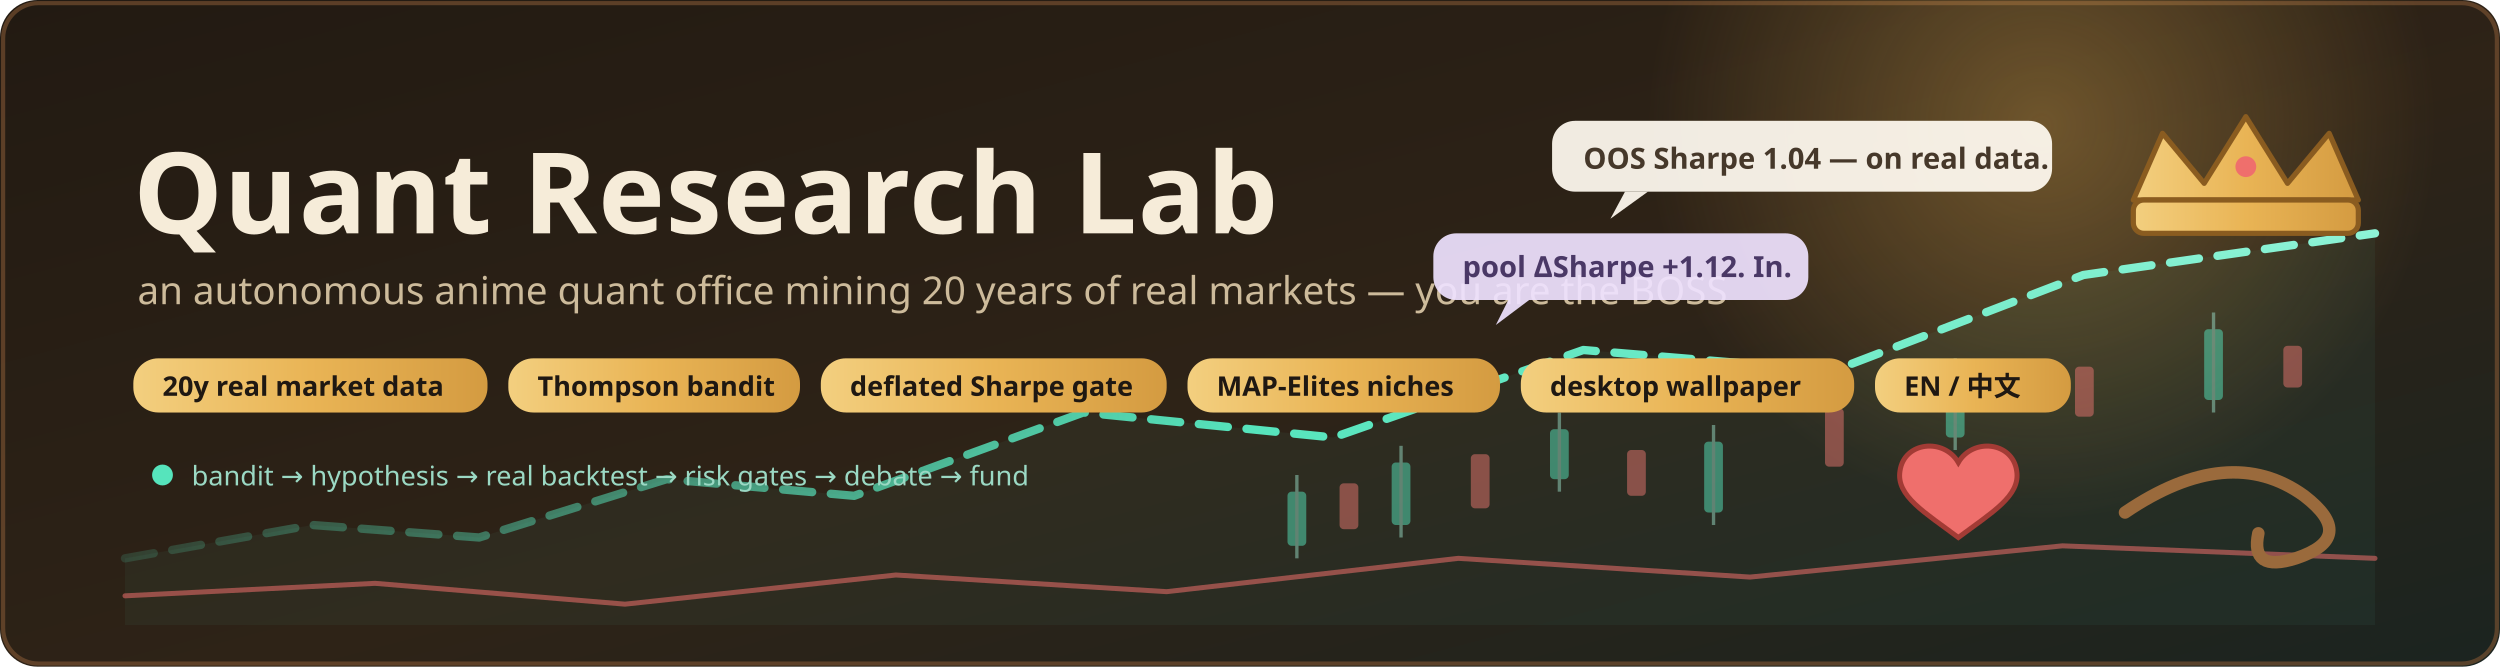
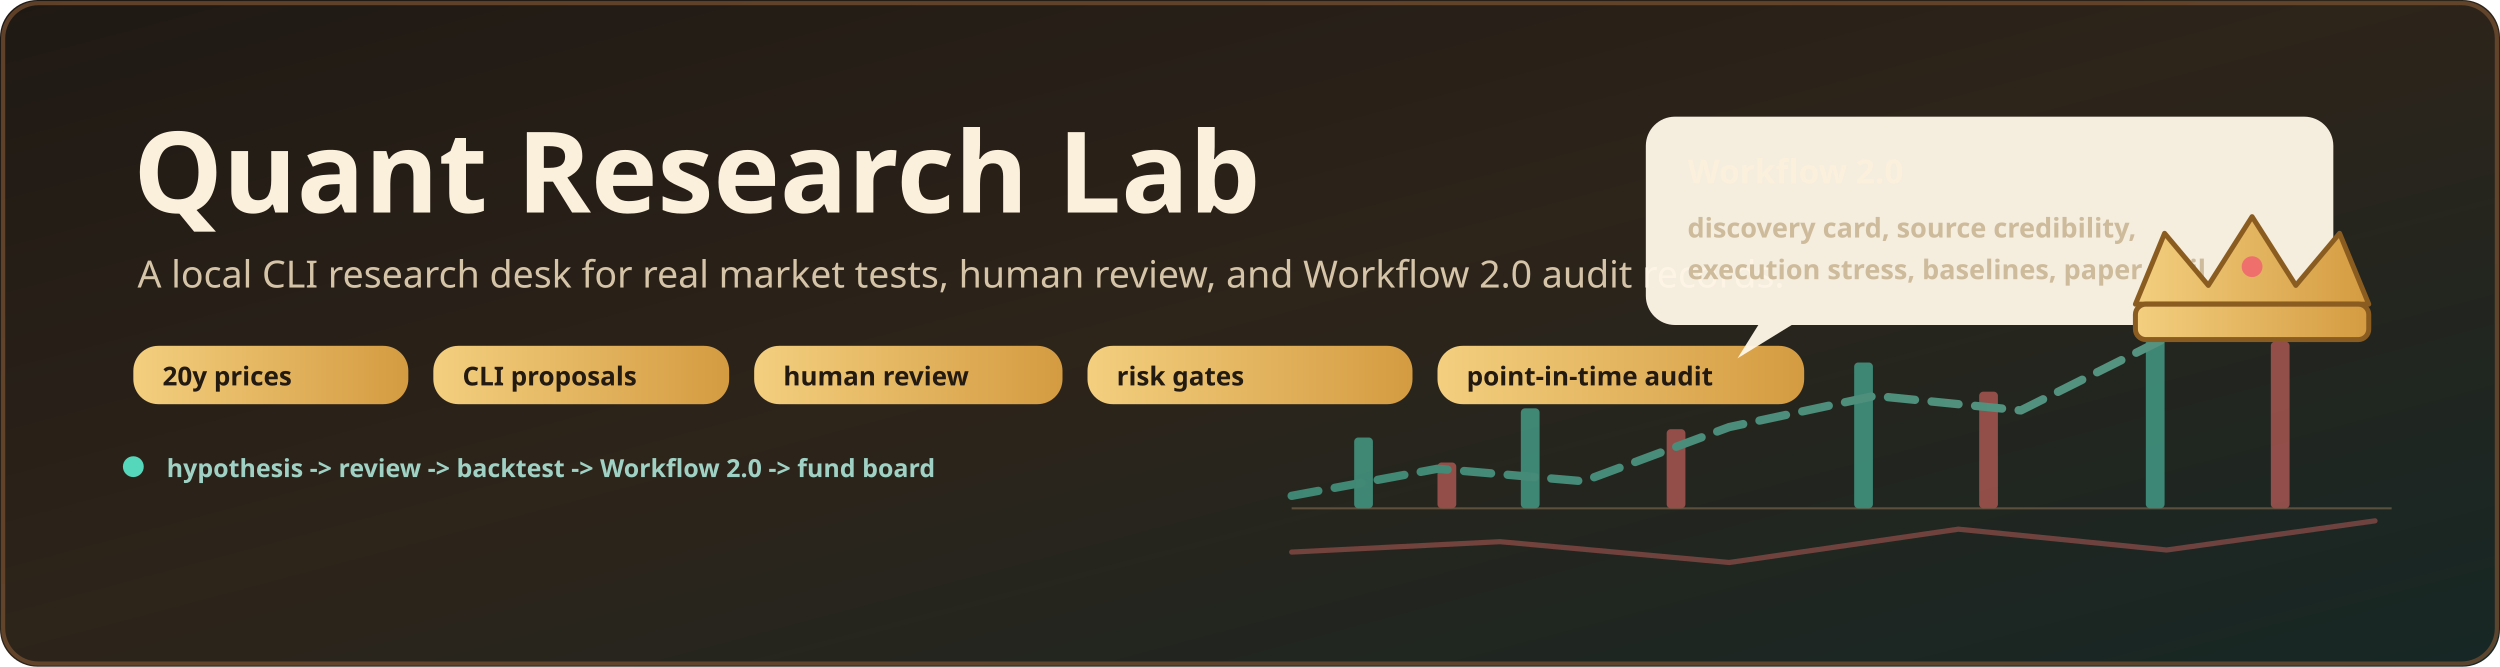
<svg xmlns="http://www.w3.org/2000/svg" width="1200" height="320" viewBox="0 0 1200 320" role="img" aria-label="Quant Research Lab banner">
  <defs>
    <linearGradient id="bg" x1="0" y1="0" x2="1" y2="1">
-       <stop offset="0" stop-color="#221a12" />
-       <stop offset="0.55" stop-color="#2e2317" />
-       <stop offset="1" stop-color="#1b2420" />
+       <stop offset="0" stop-color="#1f1914" />
+       <stop offset="0.48" stop-color="#2d241a" />
+       <stop offset="1" stop-color="#162725" />
    </linearGradient>
    <linearGradient id="gold" x1="0" y1="0" x2="1" y2="0">
      <stop offset="0" stop-color="#f3cf7f" />
-       <stop offset="0.5" stop-color="#e9b455" />
      <stop offset="1" stop-color="#d49b41" />
    </linearGradient>
-     <linearGradient id="curve" x1="0" y1="0" x2="1" y2="0">
-       <stop offset="0" stop-color="#56e4bc" stop-opacity="0.15" />
-       <stop offset="0.5" stop-color="#56e4bc" />
-       <stop offset="1" stop-color="#8ff3d6" />
+     <linearGradient id="teal" x1="0" y1="0" x2="1" y2="0">
+       <stop offset="0" stop-color="#54d7bb" />
+       <stop offset="1" stop-color="#87f2d4" />
    </linearGradient>
-     <radialGradient id="glow" cx="0.5" cy="0.5" r="0.5">
-       <stop offset="0" stop-color="#e9b455" stop-opacity="0.35" />
-       <stop offset="1" stop-color="#e9b455" stop-opacity="0" />
-     </radialGradient>
    <style>
-       .title { font: 800 54px 'Segoe UI', system-ui, sans-serif; fill: #f6ecd9; letter-spacing: 0.5px; }
-       .sub { font: 500 18.5px 'Segoe UI', system-ui, sans-serif; fill: #cdbb9b; }
-       .chip { font: 700 13px 'Segoe UI', system-ui, sans-serif; fill: #1f1812; }
-       .tick { animation: dashmove 6s linear infinite; }
-       @keyframes dashmove { to { stroke-dashoffset: -240; } }
-       .pulse { animation: pulse 2.4s ease-in-out infinite; transform-origin: center; transform-box: fill-box; }
-       @keyframes pulse { 0%,100% { opacity: 0.55; transform: scale(1);} 50% { opacity: 1; transform: scale(1.12);} }
-       .floaty { animation: floaty 4.2s ease-in-out infinite; }
-       @keyframes floaty { 0%,100% { transform: translateY(0);} 50% { transform: translateY(-7px);} }
-       .floaty2 { animation: floaty 4.2s ease-in-out 1.6s infinite; }
+       .title { font: 800 54px 'Segoe UI', system-ui, sans-serif; fill: #fbf0dc; letter-spacing: 0; }
+       .sub { font: 500 18px 'Segoe UI', system-ui, sans-serif; fill: #d5c4a8; }
+       .chipText { font: 750 12.5px 'Segoe UI', system-ui, sans-serif; fill: #231a12; }
+       .tiny { font: 650 12px 'Segoe UI', system-ui, sans-serif; fill: #9fd2c4; }
+       .panelTitle { font: 800 16px 'Segoe UI', system-ui, sans-serif; fill: #fbf0dc; }
+       .panelText { font: 600 13px 'Segoe UI', system-ui, sans-serif; fill: #cdbb9b; }
+       .curve { animation: dash 5.4s linear infinite; }
+       @keyframes dash { to { stroke-dashoffset: -180; } }
+       .blink { animation: blink 2.8s ease-in-out infinite; }
+       @keyframes blink { 0%,100% { opacity: 0.45; } 50% { opacity: 1; } }
    </style>
  </defs>
  <rect width="1200" height="320" rx="18" fill="url(#bg)" />
-   <rect x="1.5" y="1.5" width="1197" height="317" rx="17" fill="none" stroke="#7a5232" stroke-opacity="0.65" stroke-width="2" />
-   <circle cx="980" cy="60" r="190" fill="url(#glow)" />
-   <g opacity="0.5">
-     <g fill="#56e4bc">
-       <rect x="618" y="236" width="9" height="26" rx="2" />
-       <rect x="668" y="222" width="9" height="30" rx="2" />
-       <rect x="744" y="206" width="9" height="24" rx="2" />
-       <rect x="818" y="212" width="9" height="34" rx="2" />
-       <rect x="934" y="180" width="9" height="30" rx="2" />
-       <rect x="1058" y="158" width="9" height="34" rx="2" />
+   <rect x="1.5" y="1.5" width="1197" height="317" rx="17" fill="none" stroke="#7a5232" stroke-opacity="0.7" stroke-width="2" />
+   <text x="64" y="102" class="title">Quant Research Lab</text>
+   <text x="66" y="138" class="sub">A local CLI research desk for real market tests, human review, and Workflow 2.0 audit records.</text>
+   <g>
+     <rect x="64" y="166" rx="12" width="132" height="28" fill="url(#gold)" />
+     <text x="78" y="185" class="chipText">20y prices</text>
+     <rect x="208" y="166" rx="12" width="142" height="28" fill="url(#gold)" />
+     <text x="222" y="185" class="chipText">CLI proposals</text>
+     <rect x="362" y="166" rx="12" width="148" height="28" fill="url(#gold)" />
+     <text x="376" y="185" class="chipText">human review</text>
+     <rect x="522" y="166" rx="12" width="156" height="28" fill="url(#gold)" />
+     <text x="536" y="185" class="chipText">risk gates</text>
+     <rect x="690" y="166" rx="12" width="176" height="28" fill="url(#gold)" />
+     <text x="704" y="185" class="chipText">point-in-time audit</text>
+   </g>
+   <g transform="translate(64 224)">
+     <circle cx="0" cy="0" r="5" fill="#54d7bb" class="blink" />
+     <text x="16" y="5" class="tiny">hypothesis -&gt; review -&gt; backtest -&gt; Workflow 2.0 -&gt; fund board</text>
+   </g>
+   <g opacity="0.55">
+     <line x1="620" y1="244" x2="1148" y2="244" stroke="#8d7355" stroke-width="1" />
+     <g fill="#54d7bb">
+       <rect x="650" y="210" width="9" height="34" rx="2" />
+       <rect x="730" y="196" width="9" height="48" rx="2" />
+       <rect x="890" y="174" width="9" height="70" rx="2" />
+       <rect x="1030" y="150" width="9" height="94" rx="2" />
    </g>
    <g fill="#ef6f6c">
-       <rect x="643" y="232" width="9" height="22" rx="2" />
-       <rect x="706" y="218" width="9" height="26" rx="2" />
-       <rect x="781" y="216" width="9" height="22" rx="2" />
-       <rect x="876" y="196" width="9" height="28" rx="2" />
-       <rect x="996" y="176" width="9" height="24" rx="2" />
-       <rect x="1096" y="166" width="9" height="20" rx="2" />
+       <rect x="690" y="222" width="9" height="22" rx="2" />
+       <rect x="800" y="206" width="9" height="38" rx="2" />
+       <rect x="950" y="188" width="9" height="56" rx="2" />
+       <rect x="1090" y="164" width="9" height="80" rx="2" />
    </g>
-     <g stroke="#9bd9c4" stroke-width="1.6">
-       <line x1="622.5" y1="228" x2="622.5" y2="268" />
-       <line x1="672.5" y1="214" x2="672.5" y2="258" />
-       <line x1="748.5" y1="198" x2="748.5" y2="236" />
-       <line x1="822.5" y1="204" x2="822.5" y2="252" />
-       <line x1="938.5" y1="172" x2="938.5" y2="216" />
-       <line x1="1062.5" y1="150" x2="1062.5" y2="198" />
-     </g>
+     <path d="M 620 238 L 690 225 L 760 231 L 830 205 L 900 190 L 970 197 L 1040 162 L 1128 134" fill="none" stroke="url(#teal)" stroke-width="4" stroke-linecap="round" stroke-linejoin="round" stroke-dasharray="13 8" class="curve" />
+     <path d="M 620 265 L 720 260 L 830 270 L 940 254 L 1040 264 L 1140 250" fill="none" stroke="#ef6f6c" stroke-width="2.5" stroke-linecap="round" opacity="0.7" />
  </g>
-   <path d="M 60 268 L 150 252 L 230 258 L 320 230 L 410 238 L 520 198 L 640 210 L 760 168 L 880 178 L 1000 132 L 1140 112" fill="none" stroke="url(#curve)" stroke-width="4" stroke-linecap="round" stroke-linejoin="round" class="tick" stroke-dasharray="14 9" />
-   <path d="M 60 268 L 150 252 L 230 258 L 320 230 L 410 238 L 520 198 L 640 210 L 760 168 L 880 178 L 1000 132 L 1140 112 L 1140 300 L 60 300 Z" fill="#56e4bc" opacity="0.05" />
-   <path d="M 60 286 L 180 280 L 300 290 L 430 276 L 560 284 L 700 268 L 840 277 L 990 262 L 1140 268" fill="none" stroke="#ef6f6c" stroke-width="2.4" opacity="0.55" stroke-linecap="round" />
-   <text x="64" y="112" class="title">Quant Research Lab</text>
-   <text x="66" y="146" class="sub">an autonomous anime quant office mining 20 years of real markets — you are the BOSS</text>
-   <g font-family="'Segoe UI', system-ui, sans-serif">
-     <rect x="64" y="172" rx="12" width="170" height="26" fill="url(#gold)" />
-     <text x="78" y="190" class="chip">20y real market data</text>
-     <rect x="244" y="172" rx="12" width="140" height="26" fill="url(#gold)" />
-     <text x="258" y="190" class="chip">Thompson bandit</text>
-     <rect x="394" y="172" rx="12" width="166" height="26" fill="url(#gold)" />
-     <text x="408" y="190" class="chip">deflated Sharpe gate</text>
-     <rect x="570" y="172" rx="12" width="150" height="26" fill="url(#gold)" />
-     <text x="584" y="190" class="chip">MAP-Elites niches</text>
-     <rect x="730" y="172" rx="12" width="160" height="26" fill="url(#gold)" />
-     <text x="744" y="190" class="chip">desktop wallpaper</text>
-     <rect x="900" y="172" rx="12" width="94" height="26" fill="url(#gold)" />
-     <text x="914" y="190" class="chip">EN / 中文</text>
+   <g transform="translate(790 56)">
+     <rect x="0" y="0" width="330" height="100" rx="14" fill="#fff7e8" opacity="0.95" />
+     <path d="M 54 100 L 44 116 L 70 100 Z" fill="#fff7e8" opacity="0.95" />
+     <text x="20" y="32" class="panelTitle" fill="#3b2b1b">Workflow 2.0</text>
+     <text x="20" y="58" class="panelText" fill="#5c4933">discovery card, source credibility,</text>
+     <text x="20" y="78" class="panelText" fill="#5c4933">execution stress, baselines, paper trail</text>
  </g>
-   <g class="floaty">
-     <path d="M 1024 96 L 1038 64 L 1058 88 L 1078 56 L 1098 88 L 1118 64 L 1132 96 Z" fill="url(#gold)" stroke="#8a5c20" stroke-width="2.5" stroke-linejoin="round" />
-     <rect x="1024" y="96" width="108" height="16" rx="5" fill="url(#gold)" stroke="#8a5c20" stroke-width="2.5" />
-     <circle cx="1078" cy="80" r="5" fill="#ef6f6c" />
-   </g>
-   <g class="floaty2">
-     <path d="M 940 222 c -7 -12 -26 -10 -28 4 c -2 12 12 20 28 32 c 16 -12 30 -20 28 -32 c -2 -14 -21 -16 -28 -4 Z" fill="#ef6f6c" stroke="#a33b35" stroke-width="2.4" />
-   </g>
-   <path d="M 1020 246 q 50 -34 86 -8 q 26 20 -4 30 q -22 7 -18 -12" fill="none" stroke="#9a6a3c" stroke-width="6" stroke-linecap="round" class="floaty" />
-   <g class="pulse">
-     <rect x="745" y="58" rx="11" width="240" height="34" fill="#fffaf0" opacity="0.93" />
-     <path d="M 780 92 l -7 13 l 18 -13 Z" fill="#fffaf0" opacity="0.93" />
-     <text x="760" y="81" font-family="'Segoe UI', system-ui, sans-serif" font-size="14" font-weight="700" fill="#46382a">OOS Sharpe 1.04 — on real data.</text>
-   </g>
-   <g class="pulse" style="animation-delay: 1.2s">
-     <rect x="688" y="112" rx="11" width="180" height="32" fill="#efe2ff" opacity="0.92" />
-     <path d="M 724 144 l -6 12 l 16 -12 Z" fill="#efe2ff" opacity="0.92" />
-     <text x="702" y="133" font-family="'Segoe UI', system-ui, sans-serif" font-size="14" font-weight="700" fill="#4a3866">pool ΔSharpe +1.12. In.</text>
-   </g>
-   <g>
-     <circle cx="78" cy="228" r="5" fill="#56e4bc" class="pulse" />
-     <text x="92" y="233" font-family="'Segoe UI', system-ui, sans-serif" font-size="13" fill="#9bd9c4">bandit → hypothesis → real backtest → risk gates → debate → fund</text>
+   <g transform="translate(990 92)">
+     <path d="M 35 54 L 49 20 L 70 45 L 91 12 L 112 45 L 133 20 L 147 54 Z" fill="url(#gold)" stroke="#8a5c20" stroke-width="2.4" stroke-linejoin="round" />
+     <rect x="35" y="54" width="112" height="17" rx="5" fill="url(#gold)" stroke="#8a5c20" stroke-width="2.4" />
+     <circle cx="91" cy="36" r="5" fill="#ef6f6c" />
  </g>
</svg>
